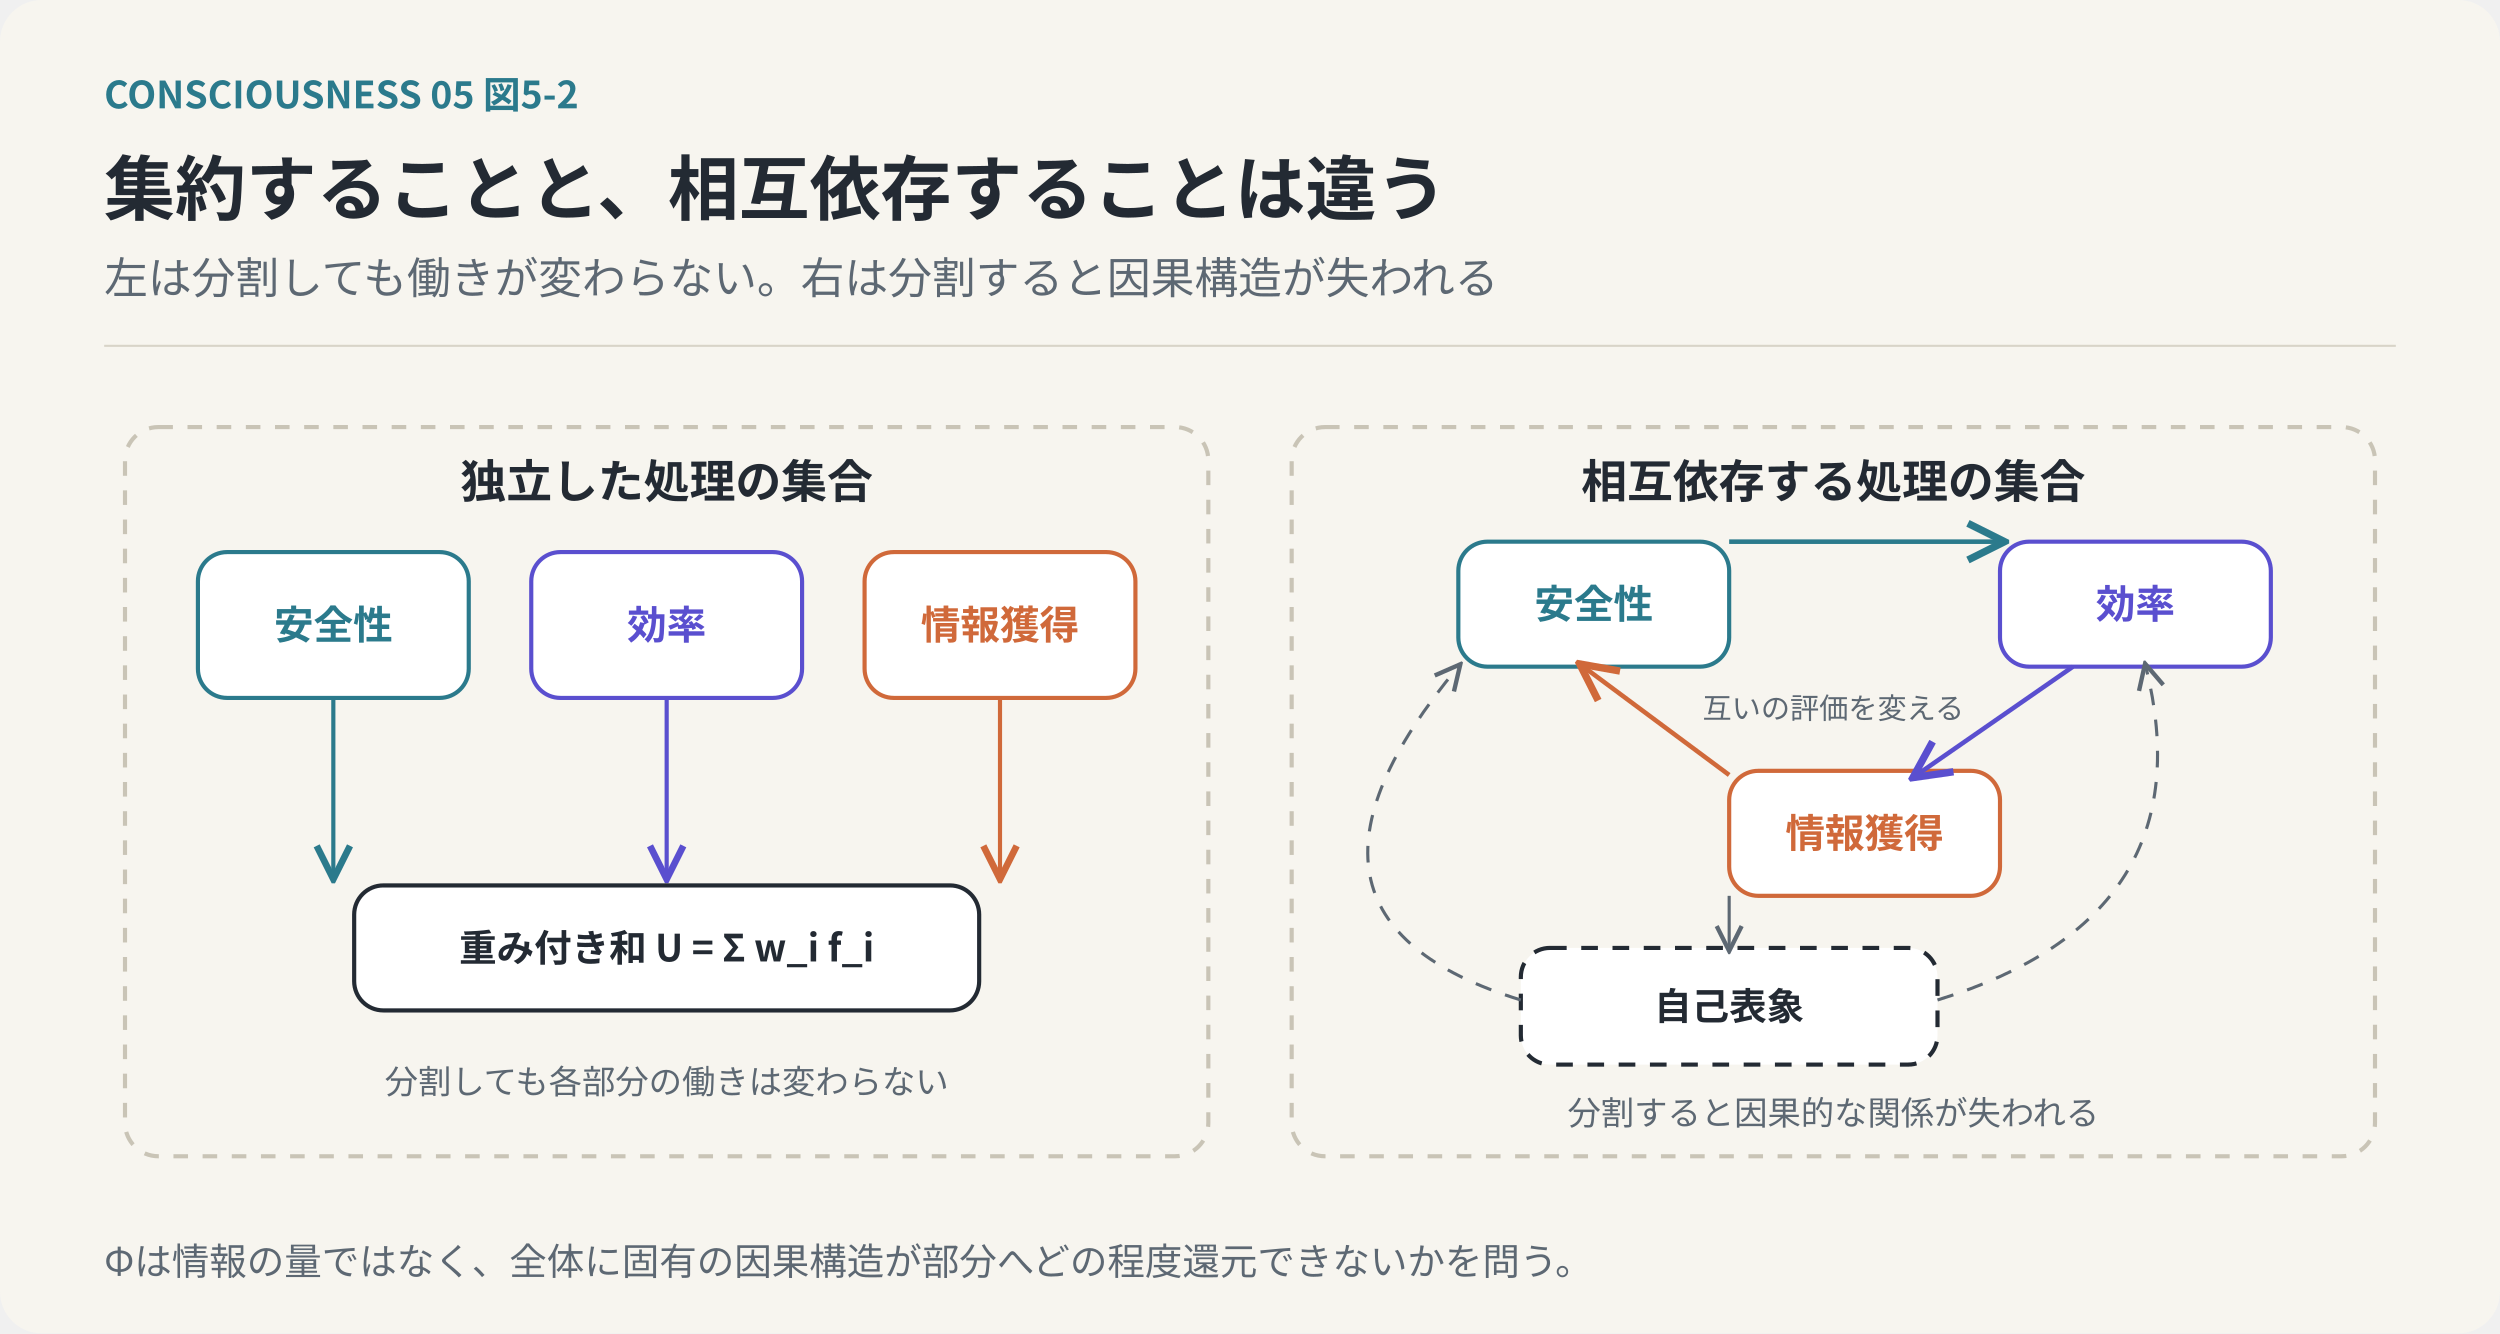
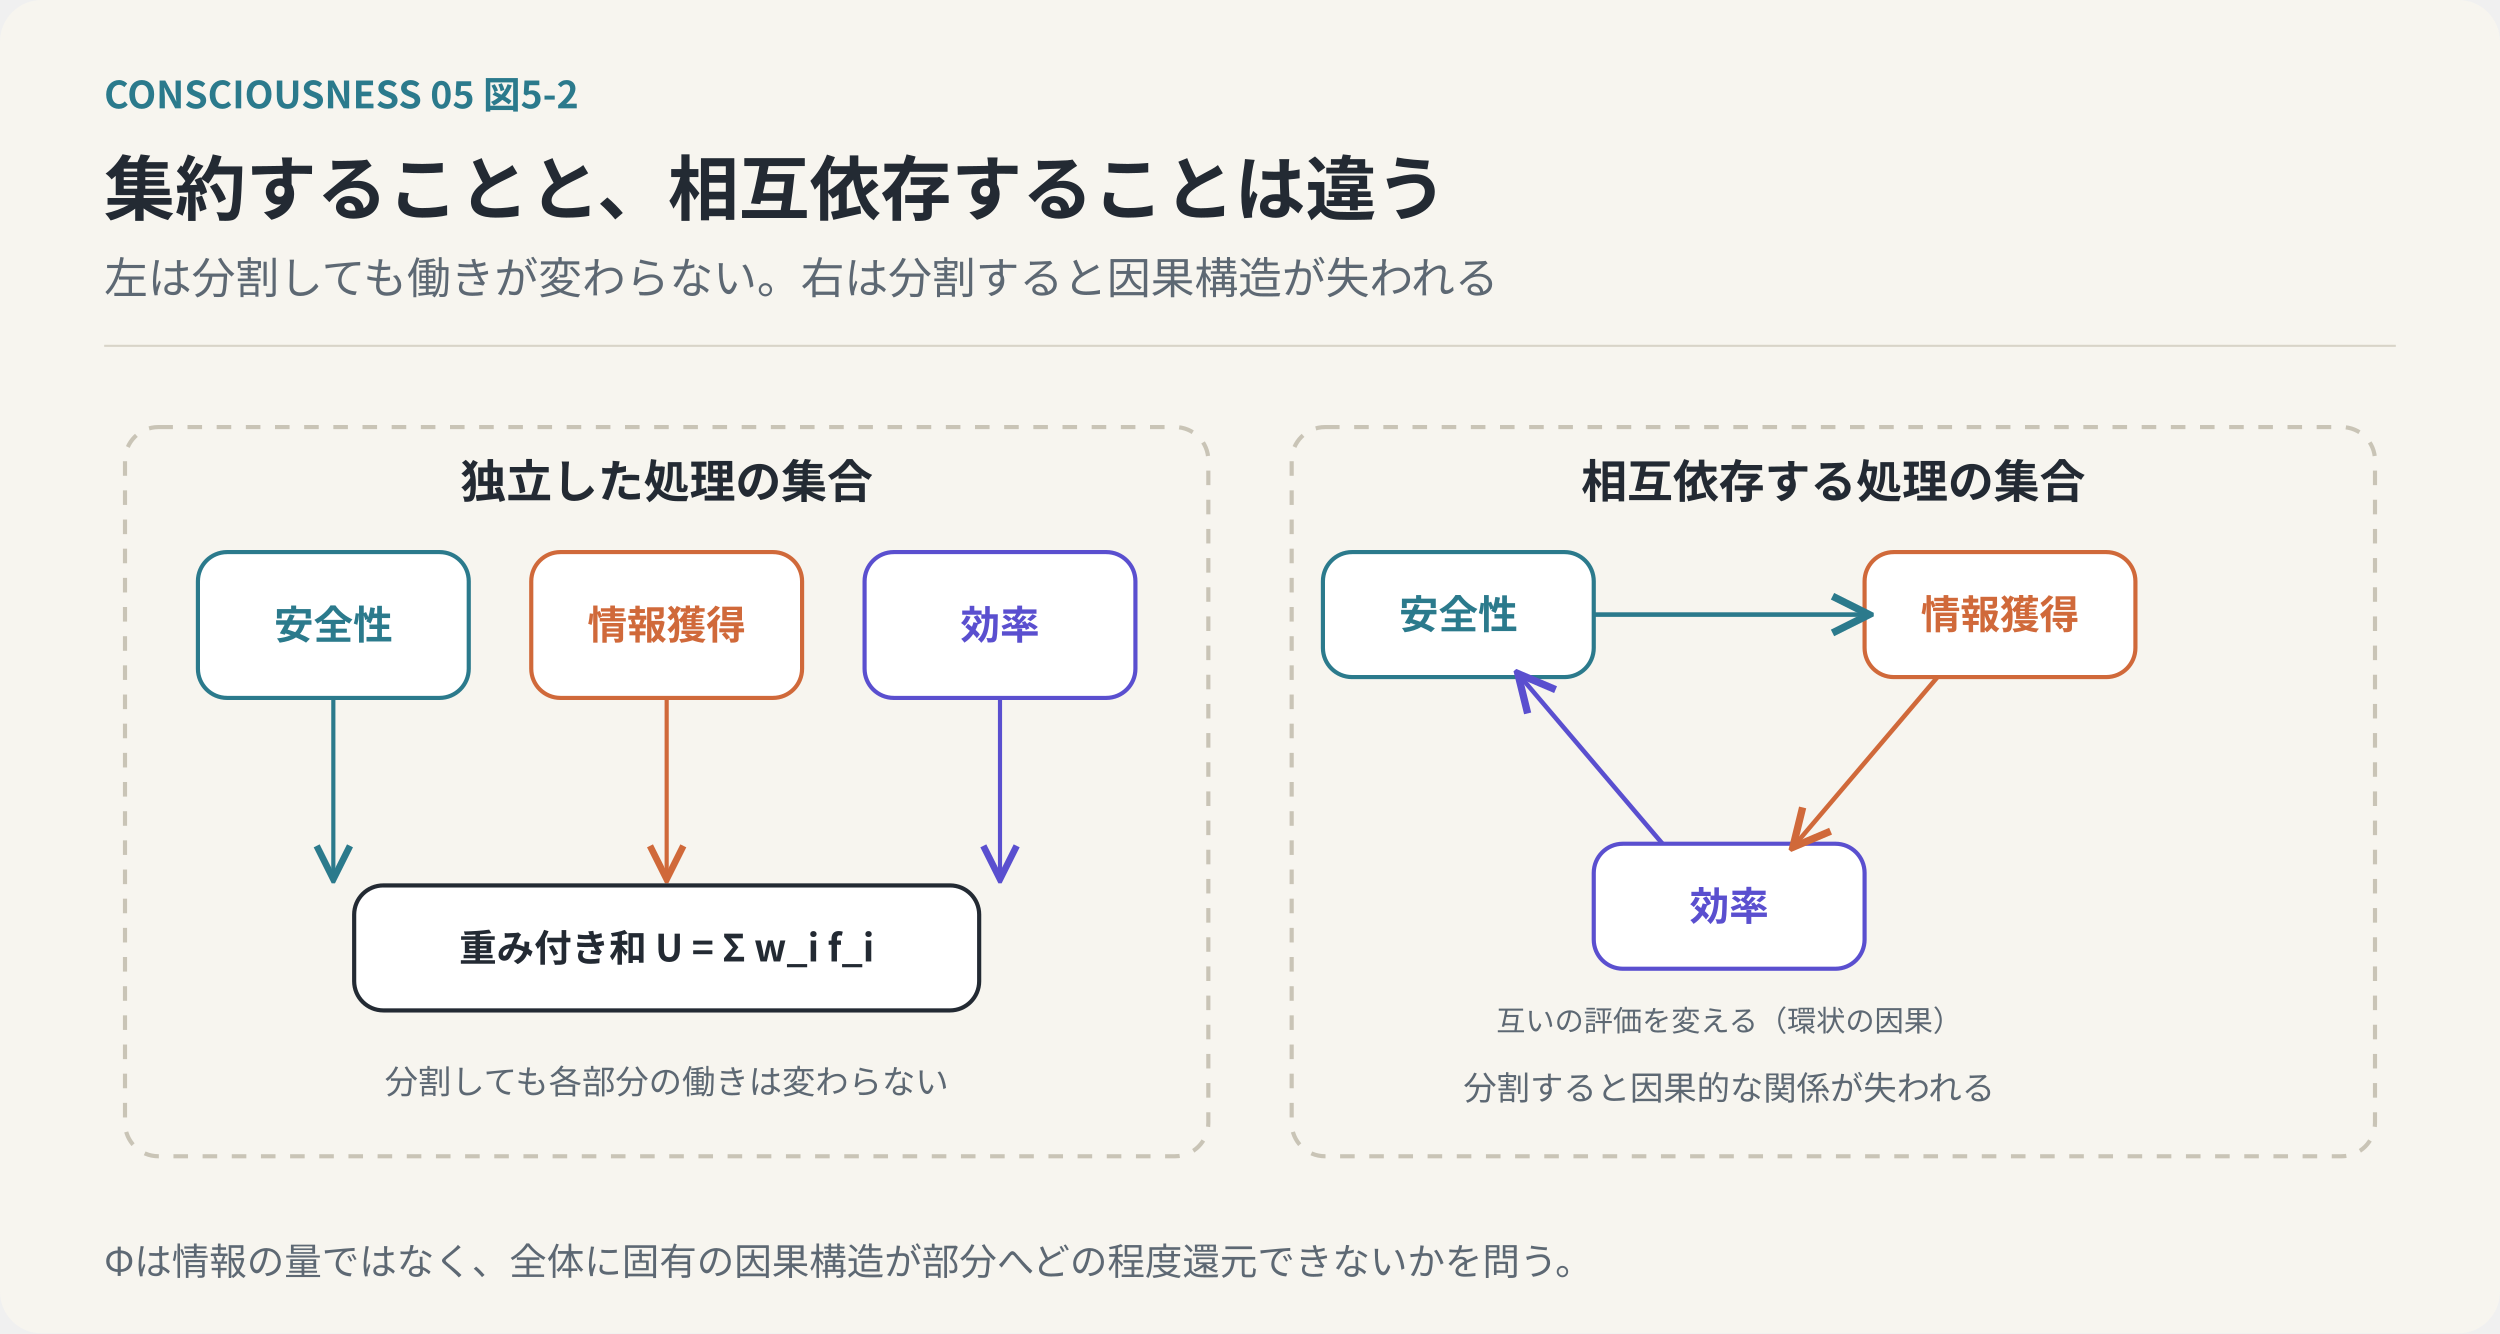
<svg xmlns="http://www.w3.org/2000/svg" width="1200" height="640" viewBox="0 0 1200 640" role="img" aria-labelledby="title desc">
  <defs>
    <marker id="arrow" markerWidth="10" markerHeight="10" refX="8" refY="5" orient="auto-start-reverse">
      <path d="M1,1 L9,5 L1,9" fill="none" stroke="#5d6873" stroke-width="1.4" />
    </marker>
    <marker id="arrow-teal" markerWidth="10" markerHeight="10" refX="8" refY="5" orient="auto-start-reverse">
      <path d="M1,1 L9,5 L1,9" fill="none" stroke="#2b7a8c" stroke-width="1.6" />
    </marker>
    <marker id="arrow-terra" markerWidth="10" markerHeight="10" refX="8" refY="5" orient="auto-start-reverse">
      <path d="M1,1 L9,5 L1,9" fill="none" stroke="#d0693a" stroke-width="1.6" />
    </marker>
    <marker id="arrow-indigo" markerWidth="10" markerHeight="10" refX="8" refY="5" orient="auto-start-reverse">
      <path d="M1,1 L9,5 L1,9" fill="none" stroke="#5a4fcf" stroke-width="1.6" />
    </marker>
    <marker id="arrow-ink" markerWidth="10" markerHeight="10" refX="8" refY="5" orient="auto-start-reverse">
      <path d="M1,1 L9,5 L1,9" fill="none" stroke="#232a33" stroke-width="1.6" />
    </marker>
  </defs>
  <rect width="1200" height="640" rx="20" fill="#f7f5ef" />
  <g font-family="system-ui, -apple-system, &quot;Hiragino Kaku Gothic ProN&quot;, &quot;Noto Sans CJK JP&quot;, Meiryo, sans-serif">
    <text x="50.0" y="52.0" fill="#2b7a8c" font-size="18" text-anchor="start" font-weight="700">CONSCIOUSNESS     05     図5-2</text>
    <text x="50.0" y="103.0" fill="#232a33" font-size="34" text-anchor="start" font-weight="700">集約することと、相互依存することは違う</text>
    <text x="50.0" y="141.0" fill="#5d6873" font-size="21" text-anchor="start" font-weight="400">左は分割しても働きが変わらない。右は分割すると因果構造が失われる</text>
    <line x1="50.0" y1="166.0" x2="1150.0" y2="166.0" stroke="#d8d4c8" stroke-width="1" />
    <rect x="60" y="205" width="520" height="350" rx="16" fill="none" stroke="#c9c4b6" stroke-width="2" stroke-dasharray="7 7" />
    <text x="320.0" y="239.0" fill="#232a33" font-size="22" text-anchor="middle" font-weight="700">独立した処理の集合</text>
    <rect x="95.0" y="265.0" width="130.0" height="70.0" rx="14" fill="#ffffff" stroke="#2b7a8c" stroke-width="2" />
    <text x="160.0" y="306.8" fill="#2b7a8c" font-size="19" text-anchor="middle" font-weight="700">安全性</text>
    <line x1="160.0" y1="335.0" x2="160.0" y2="420.0" stroke="#2b7a8c" stroke-width="2" marker-end="url(#arrow-teal)" />
-     <rect x="255.0" y="265.0" width="130.0" height="70.0" rx="14" fill="#ffffff" stroke="#5a4fcf" stroke-width="2" />
-     <text x="320.0" y="306.8" fill="#5a4fcf" font-size="19" text-anchor="middle" font-weight="700">効率</text>
-     <line x1="320.0" y1="335.0" x2="320.0" y2="420.0" stroke="#5a4fcf" stroke-width="2" marker-end="url(#arrow-indigo)" />
-     <rect x="415.0" y="265.0" width="130.0" height="70.0" rx="14" fill="#ffffff" stroke="#d0693a" stroke-width="2" />
-     <text x="480.0" y="306.8" fill="#d0693a" font-size="19" text-anchor="middle" font-weight="700">情報獲得</text>
-     <line x1="480.0" y1="335.0" x2="480.0" y2="420.0" stroke="#d0693a" stroke-width="2" marker-end="url(#arrow-terra)" />
+     <rect x="255.0" y="265.0" width="130.0" height="70.0" rx="14" fill="#ffffff" stroke="#d0693a" stroke-width="2" />
+     <text x="320.0" y="306.8" fill="#d0693a" font-size="19" text-anchor="middle" font-weight="700">情報獲得</text>
+     <line x1="320.0" y1="335.0" x2="320.0" y2="420.0" stroke="#d0693a" stroke-width="2" marker-end="url(#arrow-terra)" />
+     <rect x="415.0" y="265.0" width="130.0" height="70.0" rx="14" fill="#ffffff" stroke="#5a4fcf" stroke-width="2" />
+     <text x="480.0" y="306.8" fill="#5a4fcf" font-size="19" text-anchor="middle" font-weight="700">効率</text>
+     <line x1="480.0" y1="335.0" x2="480.0" y2="420.0" stroke="#5a4fcf" stroke-width="2" marker-end="url(#arrow-indigo)" />
    <rect x="170.0" y="425.0" width="300.0" height="60.0" rx="14" fill="#ffffff" stroke="#232a33" stroke-width="2" />
    <text x="320.0" y="461.5" fill="#232a33" font-size="18" text-anchor="middle" font-weight="700">重み付き和  U = Σ w_i f_i</text>
    <text x="320.0" y="525.0" fill="#5d6873" font-size="16" text-anchor="middle" font-weight="400">分割しても各部分の働きは変わらない</text>
    <rect x="620" y="205" width="520" height="350" rx="16" fill="none" stroke="#c9c4b6" stroke-width="2" stroke-dasharray="7 7" />
    <text x="880.0" y="239.0" fill="#232a33" font-size="22" text-anchor="middle" font-weight="700">相互依存する処理の集合</text>
-     <rect x="700.0" y="260.0" width="130.0" height="60.0" rx="14" fill="#ffffff" stroke="#2b7a8c" stroke-width="2" />
-     <text x="765.0" y="296.8" fill="#2b7a8c" font-size="19" text-anchor="middle" font-weight="700">安全性</text>
-     <rect x="960.0" y="260.0" width="130.0" height="60.0" rx="14" fill="#ffffff" stroke="#5a4fcf" stroke-width="2" />
-     <text x="1025.0" y="296.8" fill="#5a4fcf" font-size="19" text-anchor="middle" font-weight="700">効率</text>
-     <rect x="830.0" y="370.0" width="130.0" height="60.0" rx="14" fill="#ffffff" stroke="#d0693a" stroke-width="2" />
-     <text x="895.0" y="406.8" fill="#d0693a" font-size="19" text-anchor="middle" font-weight="700">情報獲得</text>
-     <line x1="830.0" y1="260.0" x2="960.0" y2="260.0" stroke="#2b7a8c" stroke-width="2.2" marker-end="url(#arrow-teal)" />
-     <line x1="995.0" y1="320.0" x2="920.0" y2="372.0" stroke="#5a4fcf" stroke-width="2.2" marker-end="url(#arrow-indigo)" />
-     <line x1="830.0" y1="372.0" x2="760.0" y2="320.0" stroke="#d0693a" stroke-width="2.2" marker-end="url(#arrow-terra)" />
-     <text x="880.0" y="345.0" fill="#5d6873" font-size="14" text-anchor="middle" font-weight="400">互いの評価を変える</text>
-     <rect x="730.0" y="455.0" width="200.0" height="56.0" rx="14" fill="#ffffff" stroke="#232a33" stroke-width="2" stroke-dasharray="8 7" />
-     <text x="830.0" y="489.5" fill="#232a33" font-size="18" text-anchor="middle" font-weight="700">自己表象</text>
-     <line x1="830.0" y1="430.0" x2="830.0" y2="455.0" stroke="#5d6873" stroke-width="1.5" marker-end="url(#arrow)" />
-     <path d="M930.0,480.0 Q1060.0,440.0 1030.0,320.0" fill="none" stroke="#5d6873" stroke-width="1.5" marker-end="url(#arrow)" stroke-dasharray="8 7" />
-     <path d="M730.0,480.0 Q600.0,440.0 700.0,320.0" fill="none" stroke="#5d6873" stroke-width="1.5" marker-end="url(#arrow)" stroke-dasharray="8 7" />
-     <text x="880.0" y="540.0" fill="#5d6873" font-size="16" text-anchor="middle" font-weight="400">分割すると因果的な関係が失われる</text>
+     <rect x="635.0" y="265.0" width="130.0" height="60.0" rx="14" fill="#ffffff" stroke="#2b7a8c" stroke-width="2" />
+     <text x="700.0" y="301.8" fill="#2b7a8c" font-size="19" text-anchor="middle" font-weight="700">安全性</text>
+     <rect x="895.0" y="265.0" width="130.0" height="60.0" rx="14" fill="#ffffff" stroke="#d0693a" stroke-width="2" />
+     <text x="960.0" y="301.8" fill="#d0693a" font-size="19" text-anchor="middle" font-weight="700">情報獲得</text>
+     <rect x="765.0" y="405.0" width="130.0" height="60.0" rx="14" fill="#ffffff" stroke="#5a4fcf" stroke-width="2" />
+     <text x="830.0" y="441.8" fill="#5a4fcf" font-size="19" text-anchor="middle" font-weight="700">効率</text>
+     <line x1="765.0" y1="295.0" x2="895.0" y2="295.0" stroke="#2b7a8c" stroke-width="2.2" marker-end="url(#arrow-teal)" />
+     <line x1="930.0" y1="325.0" x2="862.0" y2="405.0" stroke="#d0693a" stroke-width="2.2" marker-end="url(#arrow-terra)" />
+     <line x1="798.0" y1="405.0" x2="730.0" y2="325.0" stroke="#5a4fcf" stroke-width="2.2" marker-end="url(#arrow-indigo)" />
+     <text x="830.0" y="495.0" fill="#5d6873" font-size="14" text-anchor="middle" font-weight="400">互いの評価を変える（環状の因果）</text>
+     <text x="830.0" y="528.0" fill="#5d6873" font-size="16" text-anchor="middle" font-weight="400">分割すると因果的な関係が失われる</text>
    <text x="50.0" y="612.0" fill="#5d6873" font-size="18" text-anchor="start" font-weight="400">Φは情報の量ではなく、全体に固有の因果構造が部分へどの程度還元できないかを問う。</text>
  </g>
</svg>
